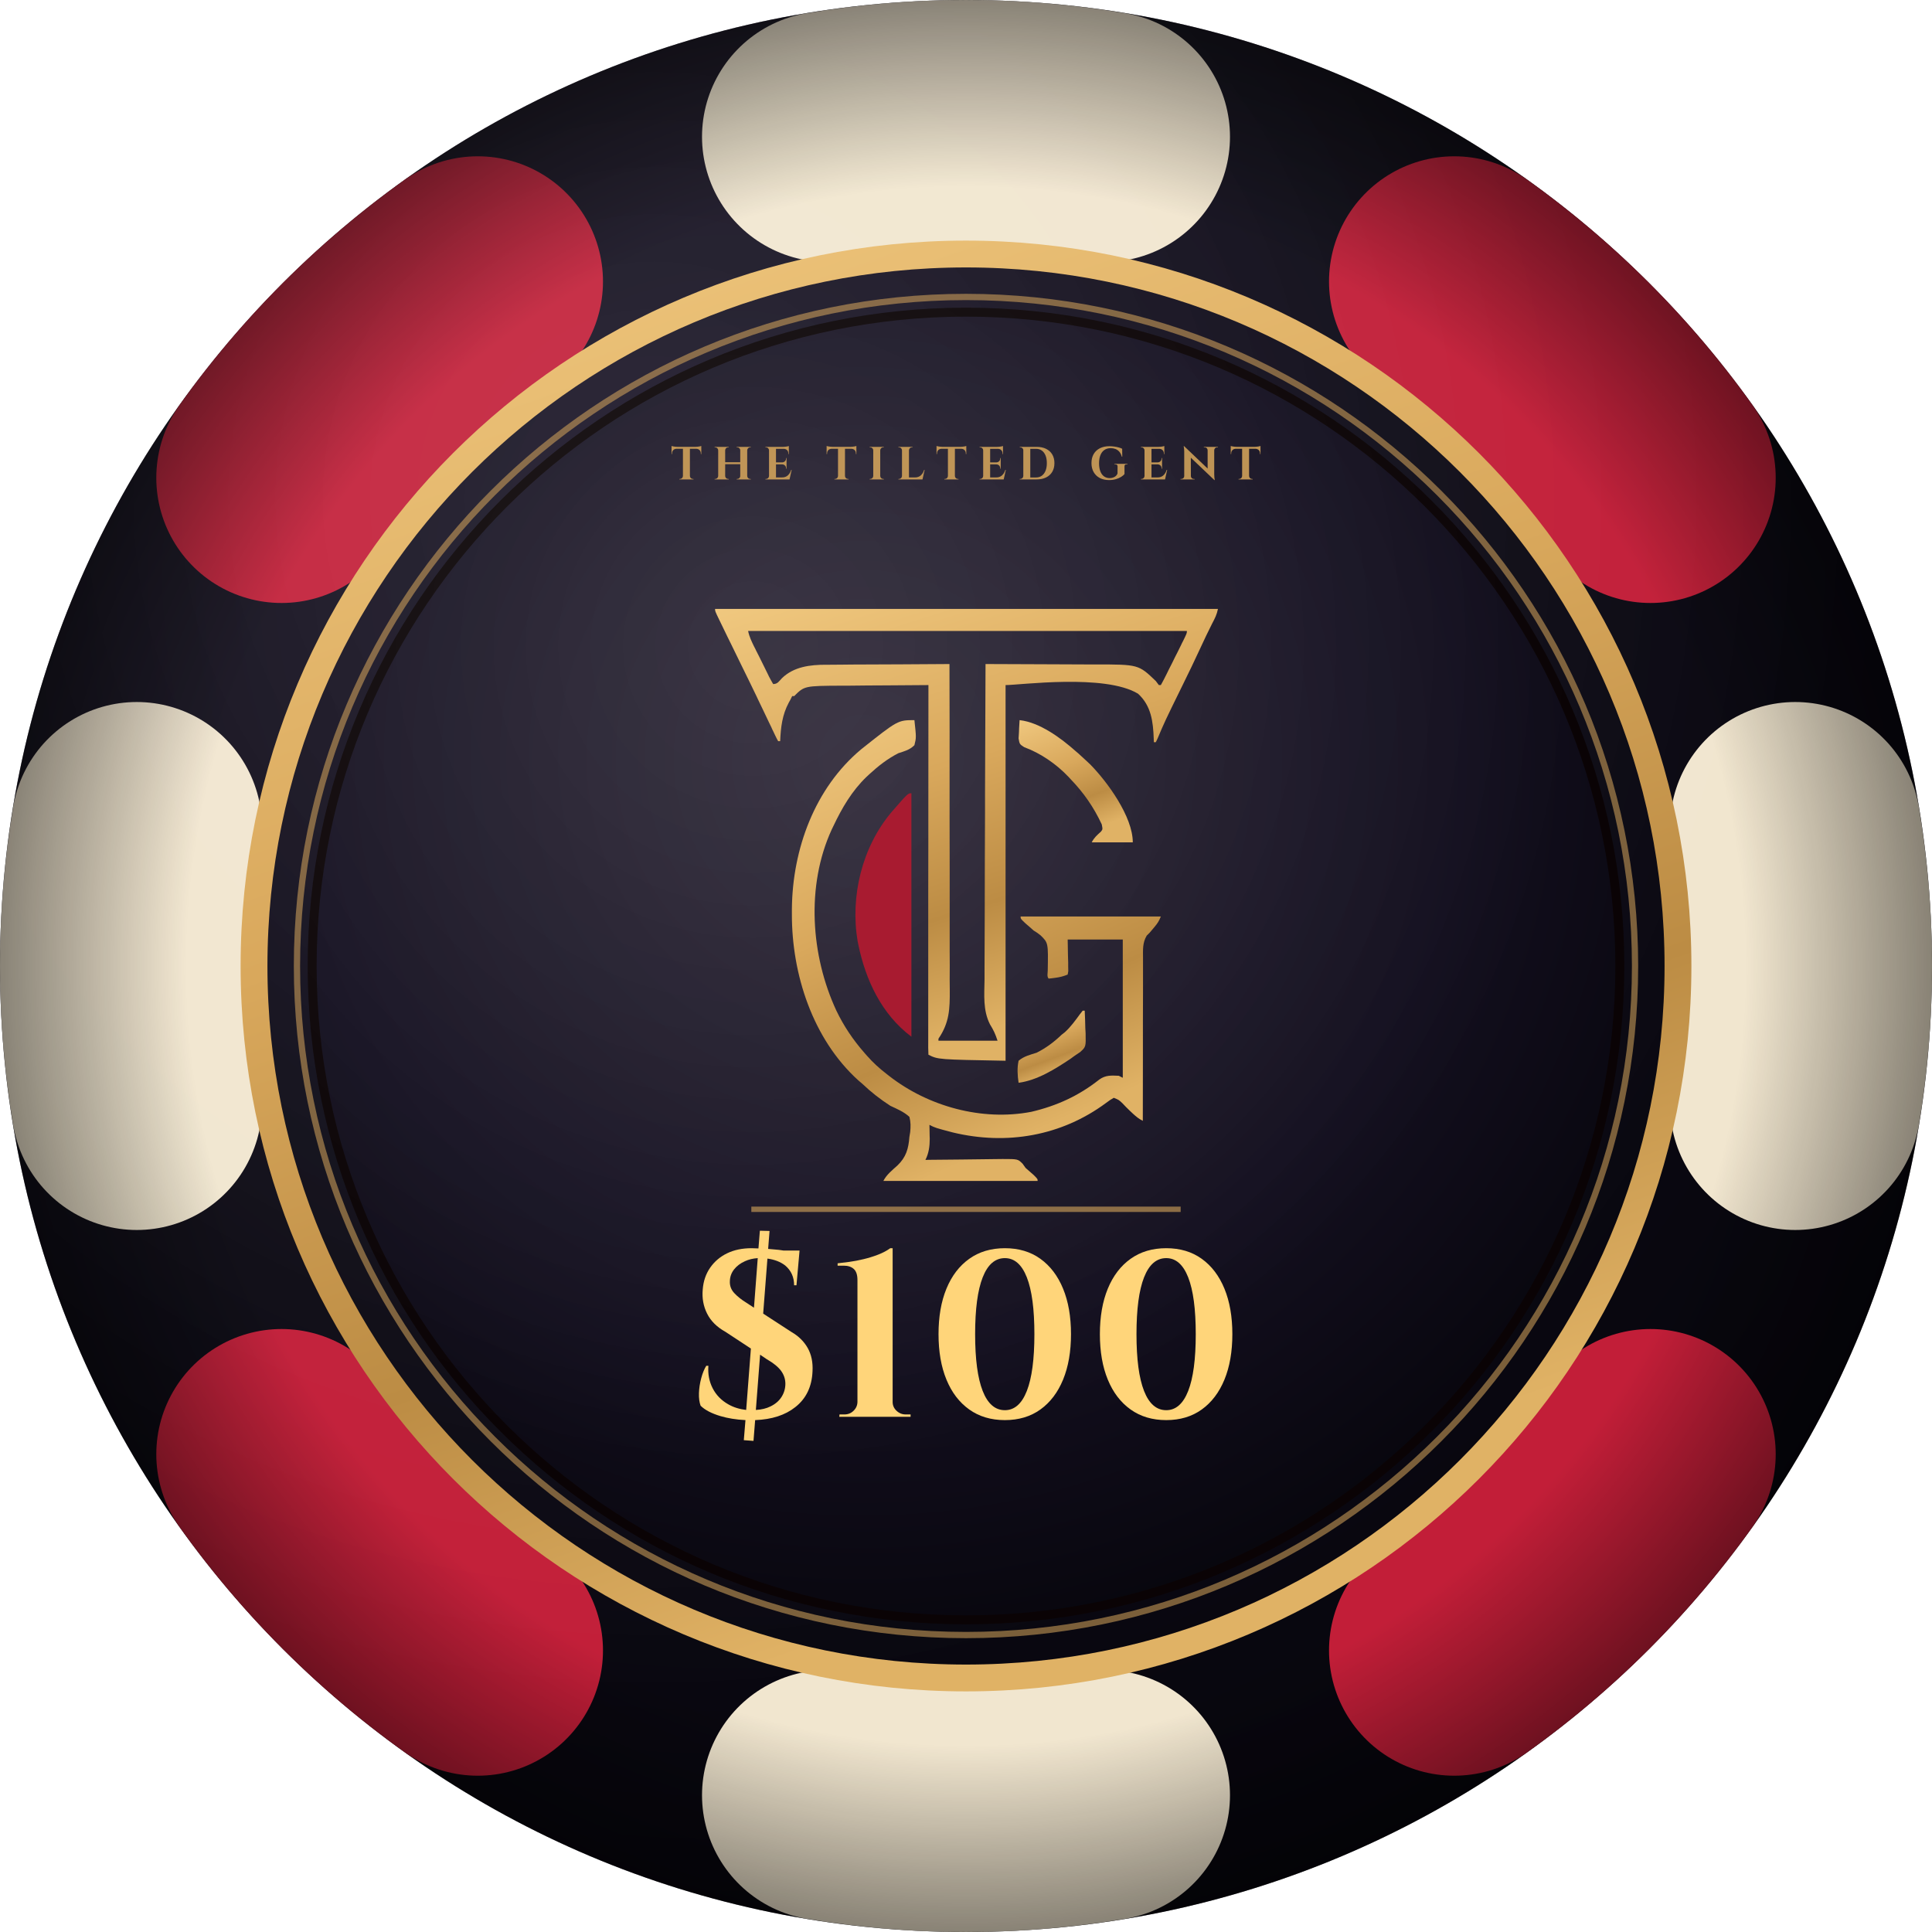
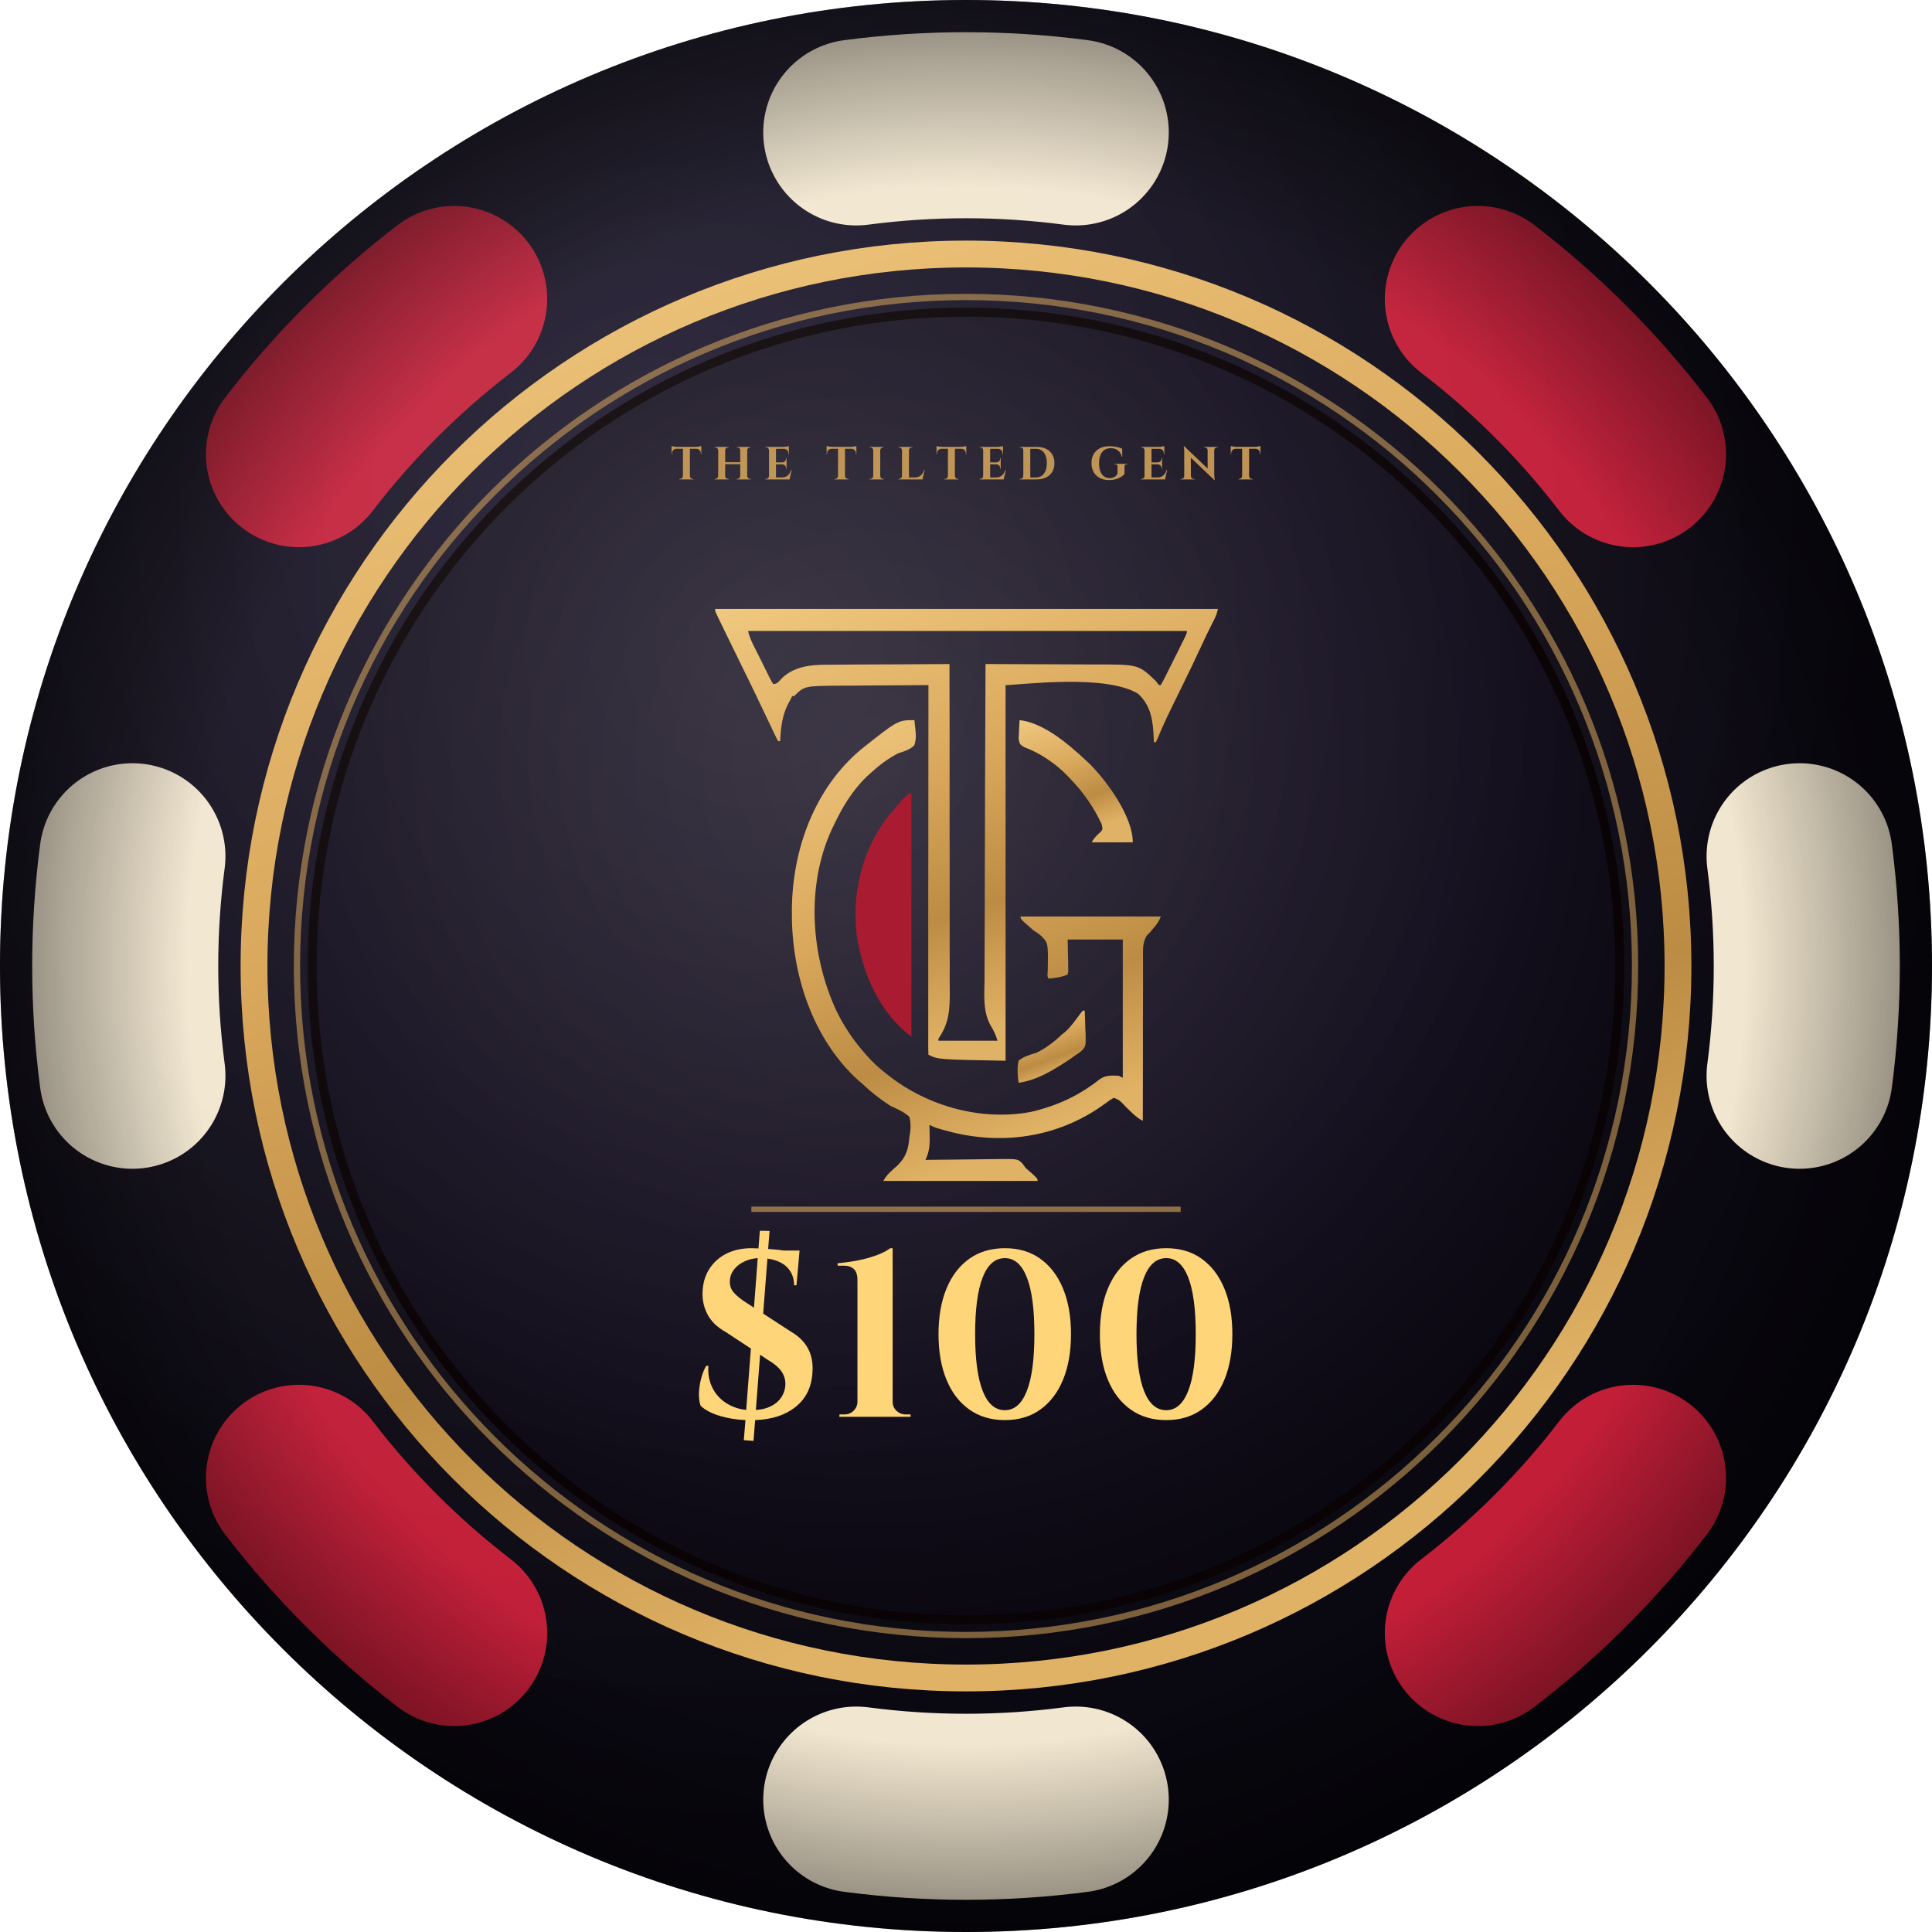
<svg xmlns="http://www.w3.org/2000/svg" viewBox="0 0 1080 1080" width="1080" height="1080" role="img" aria-label="The Tilted Gent $100 chip">
  <defs>
    <linearGradient id="gold" x1="0" y1="0" x2="0.35" y2="1">
      <stop offset="0" stop-color="#F0C87F" />
      <stop offset="0.45" stop-color="#D9A85C" />
      <stop offset="0.75" stop-color="#BC8C44" />
      <stop offset="1" stop-color="#E0B265" />
    </linearGradient>
    <radialGradient id="body" cx="38%" cy="30%" r="78%">
-       <stop offset="0" stop-color="#1A1428" />
-       <stop offset="0.55" stop-color="#0B0913" />
+       <stop offset="0" stop-color="#1E1830" />
+       <stop offset="0.55" stop-color="#0E0B16" />
      <stop offset="1" stop-color="#06050B" />
    </radialGradient>
    <radialGradient id="disc" cx="42%" cy="34%" r="72%">
      <stop offset="0" stop-color="#2A2434" />
-       <stop offset="0.62" stop-color="#141020" />
-       <stop offset="1" stop-color="#06050B" />
+       <stop offset="0.62" stop-color="#161120" />
+       <stop offset="1" stop-color="#08060E" />
    </radialGradient>
    <radialGradient id="sheen" cx="34%" cy="26%" r="62%">
      <stop offset="0" stop-color="#FFFFFF" stop-opacity="0.10" />
      <stop offset="1" stop-color="#FFFFFF" stop-opacity="0" />
    </radialGradient>
    <radialGradient id="vig" cx="50%" cy="50%" r="50%">
      <stop offset="0.80" stop-color="#000000" stop-opacity="0" />
      <stop offset="1" stop-color="#000000" stop-opacity="0.45" />
    </radialGradient>
    <clipPath id="chipClip">
      <circle cx="540" cy="540" r="540" />
    </clipPath>
  </defs>
  <g clip-path="url(#chipClip)">
    <circle cx="540" cy="540" r="540" fill="url(#body)" />
-     <path d="M 462.43 76.45 A 470 470 0 0 1 617.57 76.45" fill="none" stroke-width="140" stroke-linecap="round" stroke="#F1E6CF" />
-     <path d="M 812.93 157.37 A 470 470 0 0 1 922.63 267.07" fill="none" stroke-width="140" stroke-linecap="round" stroke="#C21E38" />
-     <path d="M 1003.55 462.43 A 470 470 0 0 1 1003.55 617.57" fill="none" stroke-width="140" stroke-linecap="round" stroke="#F1E6CF" />
-     <path d="M 922.63 812.93 A 470 470 0 0 1 812.93 922.63" fill="none" stroke-width="140" stroke-linecap="round" stroke="#C21E38" />
-     <path d="M 617.57 1003.55 A 470 470 0 0 1 462.43 1003.55" fill="none" stroke-width="140" stroke-linecap="round" stroke="#F1E6CF" />
-     <path d="M 267.07 922.63 A 470 470 0 0 1 157.37 812.93" fill="none" stroke-width="140" stroke-linecap="round" stroke="#C21E38" />
-     <path d="M 76.45 617.57 A 470 470 0 0 1 76.45 462.43" fill="none" stroke-width="140" stroke-linecap="round" stroke="#F1E6CF" />
-     <path d="M 157.37 267.07 A 470 470 0 0 1 267.07 157.37" fill="none" stroke-width="140" stroke-linecap="round" stroke="#C21E38" />
+     <path d="M 478.65 74.02 A 470 470 0 0 1 601.35 74.02" fill="none" stroke-width="104" stroke-linecap="round" stroke="#F1E6CF" />
+     <path d="M 826.12 167.12 A 470 470 0 0 1 912.88 253.88" fill="none" stroke-width="104" stroke-linecap="round" stroke="#C21E38" />
+     <path d="M 1005.98 478.65 A 470 470 0 0 1 1005.98 601.35" fill="none" stroke-width="104" stroke-linecap="round" stroke="#F1E6CF" />
+     <path d="M 912.88 826.12 A 470 470 0 0 1 826.12 912.88" fill="none" stroke-width="104" stroke-linecap="round" stroke="#C21E38" />
+     <path d="M 601.35 1005.98 A 470 470 0 0 1 478.65 1005.98" fill="none" stroke-width="104" stroke-linecap="round" stroke="#F1E6CF" />
+     <path d="M 253.88 912.88 A 470 470 0 0 1 167.12 826.12" fill="none" stroke-width="104" stroke-linecap="round" stroke="#C21E38" />
+     <path d="M 74.02 601.35 A 470 470 0 0 1 74.02 478.65" fill="none" stroke-width="104" stroke-linecap="round" stroke="#F1E6CF" />
+     <path d="M 167.12 253.88 A 470 470 0 0 1 253.88 167.12" fill="none" stroke-width="104" stroke-linecap="round" stroke="#C21E38" />
    <circle cx="540" cy="540" r="540" fill="url(#sheen)" />
    <circle cx="540" cy="540" r="398" fill="none" stroke="url(#gold)" stroke-width="15" />
    <circle cx="540" cy="540" r="374" fill="none" stroke="#D9A85C" stroke-width="3.5" opacity="0.55" />
    <circle cx="540" cy="540" r="368" fill="#0A0305" />
    <circle cx="540" cy="540" r="363" fill="url(#disc)" />
    <circle cx="540" cy="540" r="368" fill="url(#sheen)" />
    <g fill="#D9A85C" opacity="0.85">
      <path transform="translate(375.03 268.00) scale(0.026 -0.026)" d="M654 719V544L644 545V556Q644 603 616.5 630.5Q589 658 542 659H409V73Q410 47 428.5 28.5Q447 10 473 10H486V0H182V10H195Q221 10 239.5 28.5Q258 47 259 73V659H125Q79 658 51.5 630.5Q24 603 24 556V545L14 544V719Q24 715 44.5 711.0Q65 707 90.0 704.0Q115 701 136 701H532Q554 701 578.5 704.0Q603 707 624.0 711.0Q645 715 654 719Z" />
      <path transform="translate(398.38 268.00) scale(0.026 -0.026)" d="M119 73V627Q118 653 99.5 671.5Q81 690 55 690H42V700H346V690H333Q307 690 288.5 671.5Q270 653 269 627V370H593V627Q593 653 574.0 671.5Q555 690 529 690H516V700H820V690H807Q781 690 762.5 671.5Q744 653 743 627V73Q744 47 762.5 28.5Q781 10 807 10H820V0H516V10H529Q555 10 574.0 28.5Q593 47 593 73V327H269V73Q270 47 288.5 28.5Q307 10 333 10H346V0H42V10H55Q81 10 99.5 28.5Q118 47 119 73Z" />
      <path transform="translate(426.79 268.00) scale(0.026 -0.026)" d="M606 205 560 0H42V10H55Q81 10 99.5 28.5Q118 47 119 73V627Q118 653 99.5 671.5Q81 690 55 690H42V700H423Q445 700 469.5 703.0Q494 706 515.0 710.0Q536 714 545 718V543H535V555Q535 601 508 629Q484 653 447 657H269V366H401Q438 367 462.0 391.5Q486 416 486 453V460H496V230H486V238Q486 275 462.0 299.0Q438 323 401 324H269V43H400Q450 43 488.0 62.5Q526 82 553.0 118.5Q580 155 596 205Z" />
      <path transform="translate(461.72 268.00) scale(0.026 -0.026)" d="M654 719V544L644 545V556Q644 603 616.5 630.5Q589 658 542 659H409V73Q410 47 428.5 28.5Q447 10 473 10H486V0H182V10H195Q221 10 239.5 28.5Q258 47 259 73V659H125Q79 658 51.5 630.5Q24 603 24 556V545L14 544V719Q24 715 44.5 711.0Q65 707 90.0 704.0Q115 701 136 701H532Q554 701 578.5 704.0Q603 707 624.0 711.0Q645 715 654 719Z" />
      <path transform="translate(485.06 268.00) scale(0.026 -0.026)" d="M119 73V627Q118 653 99.5 671.5Q81 690 55 690H42V700H346V690H333Q307 690 288.5 671.5Q270 653 269 627V73Q270 47 288.5 28.5Q307 10 333 10H346V0H42V10H55Q81 10 99.5 28.5Q118 47 119 73Z" />
      <path transform="translate(501.12 268.00) scale(0.026 -0.026)" d="M606 205 560 0H42V10H55Q81 10 99.5 28.5Q118 47 119 73V627Q118 653 99.5 671.5Q81 690 55 690H42V700H346V690H333Q307 690 288.5 671.5Q270 653 269 627V43H400Q450 43 488.0 62.5Q526 82 553.0 118.5Q580 155 596 205Z" />
      <path transform="translate(523.16 268.00) scale(0.026 -0.026)" d="M654 719V544L644 545V556Q644 603 616.5 630.5Q589 658 542 659H409V73Q410 47 428.5 28.5Q447 10 473 10H486V0H182V10H195Q221 10 239.5 28.5Q258 47 259 73V659H125Q79 658 51.5 630.5Q24 603 24 556V545L14 544V719Q24 715 44.5 711.0Q65 707 90.0 704.0Q115 701 136 701H532Q554 701 578.5 704.0Q603 707 624.0 711.0Q645 715 654 719Z" />
      <path transform="translate(546.51 268.00) scale(0.026 -0.026)" d="M606 205 560 0H42V10H55Q81 10 99.5 28.5Q118 47 119 73V627Q118 653 99.5 671.5Q81 690 55 690H42V700H423Q445 700 469.5 703.0Q494 706 515.0 710.0Q536 714 545 718V543H535V555Q535 601 508 629Q484 653 447 657H269V366H401Q438 367 462.0 391.5Q486 416 486 453V460H496V230H486V238Q486 275 462.0 299.0Q438 323 401 324H269V43H400Q450 43 488.0 62.5Q526 82 553.0 118.5Q580 155 596 205Z" />
      <path transform="translate(568.94 268.00) scale(0.026 -0.026)" d="M405 700Q523 700 609.0 657.5Q695 615 741.5 536.5Q788 458 788.0 350.0Q788 242 741.5 163.5Q695 85 609.0 42.5Q523 0 405 0H42V10H55Q81 10 99.5 28.5Q118 47 119 73V627Q119 653 100.0 671.5Q81 690 55 690H43L42 700ZM269 658V42H393Q465 42 517.0 79.5Q569 117 597.0 186.0Q625 255 625.0 350.0Q625 445 597.0 514.0Q569 583 517.0 620.5Q465 658 393 658Z" />
      <path transform="translate(608.97 268.00) scale(0.026 -0.026)" d="M755 280V115Q731 85 683.5 55.0Q636 25 570.0 5.5Q504 -14 423 -14Q309 -14 224.0 30.5Q139 75 92.0 157.0Q45 239 45.0 351.0Q45 463 91.5 544.0Q138 625 224.5 669.5Q311 714 429 714Q484 714 536.0 706.5Q588 699 632.0 687.0Q676 675 705 659L707 488H698Q679 556 643.0 596.5Q607 637 559.5 654.5Q512 672 459 672Q378 672 321.5 632.5Q265 593 236.5 520.0Q208 447 208 345Q208 249 234.5 177.5Q261 106 312.0 67.5Q363 29 436 28Q473 28 507.5 39.5Q542 51 568.0 73.0Q594 95 605 127L606 280Q606 325 555 325H539V335H820V325H805Q775 325 763 310Q754 299 755 280Z" />
      <path transform="translate(636.70 268.00) scale(0.026 -0.026)" d="M606 205 560 0H42V10H55Q81 10 99.5 28.5Q118 47 119 73V627Q118 653 99.5 671.5Q81 690 55 690H42V700H423Q445 700 469.5 703.0Q494 706 515.0 710.0Q536 714 545 718V543H535V555Q535 601 508 629Q484 653 447 657H269V366H401Q438 367 462.0 391.5Q486 416 486 453V460H496V230H486V238Q486 275 462.0 299.0Q438 323 401 324H269V43H400Q450 43 488.0 62.5Q526 82 553.0 118.5Q580 155 596 205Z" />
      <path transform="translate(659.13 268.00) scale(0.026 -0.026)" d="M108 715 613 234V629Q612 655 594.5 672.5Q577 690 551 690H532V700H835V690H817Q792 690 774.0 672.5Q756 655 755 629V114Q755 77 758.0 47.5Q761 18 764 2L767 -14H758L252 467L253 71Q253 46 271.0 28.0Q289 10 314 10H333V0H30V10H49Q74 10 92.0 28.0Q110 46 110 71V590Q110 646 104 681L98 715Z" />
      <path transform="translate(687.62 268.00) scale(0.026 -0.026)" d="M654 719V544L644 545V556Q644 603 616.5 630.5Q589 658 542 659H409V73Q410 47 428.5 28.5Q447 10 473 10H486V0H182V10H195Q221 10 239.5 28.5Q258 47 259 73V659H125Q79 658 51.5 630.5Q24 603 24 556V545L14 544V719Q24 715 44.5 711.0Q65 707 90.0 704.0Q115 701 136 701H532Q554 701 578.5 704.0Q603 707 624.0 711.0Q645 715 654 719Z" />
    </g>
    <g transform="translate(540 500) scale(0.56) translate(-685.5 -688.0)">
      <path d="M0 0 C0 80.2 0 160.4 0 243 C-29.6 220.8 -45.7 186.6 -53 151 C-53.1 150.4 -53.1 150.4 -53.7 147.6 C-61.2 102.9 -49.3 53.8 -20 19 C-3.5 0 -3.5 0 0 0 Z " transform="translate(631,587)" fill="#A81B30" />
      <path d="M0 0 C165.7 0 331.3 0 502 0 C500.9 5.6 498.9 9.5 496.2 14.6 C492 22.9 488 31.3 484.1 39.8 C478.6 51.8 472.8 63.7 467 75.5 C448.8 112.6 448.8 112.6 441.8 129.2 C441.2 130.5 440.6 131.7 440 133 C439.3 133 438.7 133 438 133 C438 131.9 437.9 130.8 437.9 129.6 C437.3 112.5 435.4 96.6 422.2 84.6 C389 64.5 303.7 76.1 290 76 C290 199.8 290 323.5 290 451 C222.6 449.8 222.6 449.8 213 445 C212.8 440.3 212.7 435.6 212.8 430.9 C212.8 429.4 212.8 427.9 212.8 426.3 C212.8 421.2 212.8 416.1 212.8 411 C212.8 407.4 212.8 403.7 212.8 400.1 C212.8 392.3 212.8 384.4 212.8 376.6 C212.8 365.2 212.8 353.9 212.8 342.5 C212.8 324.1 212.8 305.7 212.8 287.3 C212.9 269.4 212.9 251.5 212.9 233.6 C212.9 232.5 212.9 231.4 212.9 230.3 C212.9 224.7 212.9 219.2 212.9 213.7 C212.9 167.8 213 121.9 213 76 C199.1 76.1 185.3 76.2 171.4 76.3 C165 76.3 158.6 76.4 152.1 76.4 C145.9 76.5 139.7 76.5 133.5 76.6 C131.1 76.6 128.7 76.6 126.4 76.6 C89.2 76.8 89.2 76.8 79 87 C78.3 87 77.7 87 77 87 C76.7 87.7 76.7 87.7 75 91 C74.5 91.8 74.1 92.7 73.6 93.5 C67 105.8 65.6 118.2 65 132 C64.3 132 63.7 132 63 132 C61.6 129.5 61.6 129.5 59.9 126 C59.3 124.7 58.7 123.5 58.1 122.2 C57.4 120.8 56.7 119.4 56.1 117.9 C55.4 116.5 54.7 115.1 54 113.6 C52 109.4 50 105.2 48 101 C46.3 97.5 44.6 93.9 42.9 90.4 C42.5 89.5 42.1 88.6 41.7 87.8 C36.6 77.1 31.4 66.6 26.2 56 C22.9 49.2 19.6 42.5 16.3 35.7 C15.1 33.1 13.8 30.5 12.5 28 C10.4 23.6 8.3 19.2 6.1 14.8 C5.5 13.5 4.9 12.2 4.2 10.9 C0 2.2 0 2.2 0 0 Z M33 22 C34.2 27.9 36.6 32.7 39.2 38 C39.8 39 40.3 40.1 40.8 41.2 C41.9 43.4 43.1 45.7 44.2 47.9 C45.9 51.3 47.6 54.7 49.3 58.2 C50.3 60.3 51.4 62.5 52.5 64.7 C53 65.7 53.5 66.7 54 67.8 C55.3 70.3 56.6 72.6 58 75 C62.5 75 63.9 72.1 66.8 69.1 C78.7 57.6 95 55.7 110.7 55.7 C111.4 55.7 111.4 55.7 114.8 55.7 C119.2 55.6 123.6 55.6 127.9 55.6 C131 55.6 134.1 55.5 137.1 55.5 C145.1 55.5 153.2 55.4 161.2 55.4 C169.4 55.4 177.6 55.3 185.8 55.3 C201.9 55.2 217.9 55.1 234 55 C234.1 99.9 234.2 144.8 234.1 189.7 C234.1 195 234.1 200.3 234.1 205.6 C234.1 206.7 234.1 207.7 234.1 208.8 C234.1 225.9 234.1 243 234.2 260.1 C234.2 277.6 234.2 295.2 234.2 312.7 C234.2 322.6 234.2 332.4 234.2 342.2 C234.3 351.5 234.3 360.8 234.2 370.1 C234.2 373.5 234.2 376.9 234.3 380.3 C234.4 399.3 234 412.9 223 429 C223 429.7 223 430.3 223 431 C242.5 431 261.9 431 282 431 C279.7 424.1 278 420.4 274.4 414.6 C267.3 400.5 268.8 385.3 269 369.9 C269 366.5 269 363 269 359.6 C269 350.3 269 341 269.1 331.7 C269.1 322 269.1 312.2 269.2 302.5 C269.2 286.2 269.2 269.9 269.3 253.5 C269.4 236.7 269.5 219.9 269.5 203.1 C269.5 202.1 269.5 201 269.5 200 C269.5 194.8 269.5 189.6 269.5 184.4 C269.6 141.2 269.8 98.1 270 55 C287.5 55 304.9 55.1 322.4 55.2 C330.5 55.2 338.6 55.3 346.7 55.3 C354.5 55.3 362.4 55.3 370.2 55.4 C373.2 55.4 376.1 55.4 379.1 55.4 C422.7 55.4 422.7 55.4 440 72 C441 73.3 442 74.6 443 76 C443.7 76 444.3 76 445 76 C447.1 72.3 449 68.5 450.9 64.7 C451.5 63.5 452 62.4 452.6 61.2 C453.8 58.8 455.1 56.3 456.3 53.9 C458.1 50.1 460 46.4 461.9 42.7 C463 40.3 464.2 37.9 465.4 35.6 C465.9 34.4 466.5 33.3 467.1 32.2 C471 24.2 471 24.2 471 22 C326.5 22 181.9 22 33 22 Z " transform="translate(435,403)" fill="url(#gold)" />
      <path d="M0 0 C20.1 2.2 41.4 18 56 31 C56.8 31.7 57.7 32.5 58.6 33.2 C61.1 35.5 63.5 37.7 66 40 C66.7 40.7 66.7 40.7 70.3 44 C87.5 61.4 113 96.3 113 122 C99.5 122 85.9 122 72 122 C74.4 117.3 77.3 114.8 81.2 111.3 C83 109 83 109 82 104 C74 86.9 64 72.5 51 59 C50.2 58.1 49.4 57.3 48.6 56.4 C36.6 43.8 21 33 4.6 27 C0 24 0 24 -1 18.3 C-0.9 16.1 -0.8 13.9 -0.6 11.7 C-0.6 10.6 -0.5 9.4 -0.5 8.3 C-0.4 5.5 -0.2 2.8 0 0 Z " transform="translate(739,514)" fill="url(#gold)" />
      <path d="M0 0 C1.9 17.4 1.9 17.4 0 25 C-4.6 29.7 -9.9 31 -16 33 C-26.9 38.6 -36 45.7 -45 54 C-45.9 54.8 -46.8 55.7 -47.7 56.5 C-62.4 70.6 -72.4 87.8 -81 106 C-81.5 107.1 -82 108.2 -82.6 109.3 C-108.3 165.4 -103.5 234.9 -77.9 290 C-70.5 305.4 -61.3 319.1 -50 332 C-49 333.1 -48.1 334.2 -47.1 335.3 C-41.2 342 -35 347.6 -28 353 C-27.1 353.7 -26.2 354.5 -25.2 355.2 C13.9 385.7 67.5 400.4 116.6 391 C141.9 385.1 164.1 375 184.5 358.8 C190.9 354.2 196.5 354.7 204 355 C205.3 355.7 206.6 356.3 208 357 C208 311.5 208 265.9 208 219 C189.9 219 171.7 219 153 219 C153.3 236.4 153.3 236.4 153.5 241.9 C153.5 243.3 153.5 244.7 153.5 246.1 C153.5 247.6 153.5 249.1 153.6 250.6 C153.4 251.7 153.2 252.8 153 254 C148.7 255.7 145.3 256.6 140.8 257.2 C139.5 257.4 138.3 257.5 137 257.7 C136 257.8 135 257.9 134 258 C132.1 256.1 133.1 252.4 133.1 249.9 C133.6 222.3 133.6 222.3 125.9 214.8 C122.4 212.1 122.4 212.1 119 210 C117.5 208.7 116 207.4 114.5 206 C113.3 205 112.2 204 111 203 C106 198.3 106 198.3 106 196 C152.2 196 198.4 196 246 196 C244.2 200.5 242.8 202.7 239.8 206.3 C238.2 208.2 236.6 210.1 235 212 C234 213 232.9 214 231.9 215.1 C227.6 222.4 228.2 229.1 228.2 237.4 C228.2 239.2 228.2 240.9 228.2 242.8 C228.2 248.6 228.2 254.4 228.2 260.2 C228.2 264.2 228.2 268.2 228.2 272.2 C228.1 281.7 228.1 291.2 228.1 300.7 C228.1 311.6 228.1 322.4 228.1 333.2 C228 355.5 228 377.7 228 400 C224 398 221.5 395.9 218.2 392.9 C217.2 391.9 216.1 390.9 215 389.9 C212.5 387.5 210 385 207.6 382.4 C204 379 204 379 199 377 C195.4 379.1 195.4 379.1 191.2 382.2 C146.6 415.2 92 424.5 38.4 411.6 C20.9 407 20.9 407 15 404 C15 405.5 15.1 407.1 15.1 408.7 C15.1 410.7 15.2 412.8 15.2 414.9 C15.2 415.9 15.2 416.9 15.3 417.9 C15.3 425.4 14.4 432.2 11 439 C12.1 439 13.3 439 14.4 438.9 C25.1 438.8 35.9 438.7 46.6 438.6 C52.1 438.5 57.6 438.5 63.1 438.4 C68.4 438.3 73.7 438.3 79 438.2 C82 438.2 85.1 438.2 88.1 438.1 C103.3 438.1 103.3 438.1 108 442.8 C108.5 443.5 108.5 443.5 111 447 C113.7 449.3 116.3 451.7 119 454 C123 458 123 458 123 460 C72.2 460 21.4 460 -31 460 C-27.8 453.7 -22.2 449.3 -17 444.6 C-8.3 436.3 -5.9 427.9 -5 416 C-4.7 414.4 -4.5 412.8 -4.2 411.1 C-3.7 405.6 -3.6 401.4 -5 396 C-10.6 390.9 -17.2 388.2 -24 385 C-34.1 378.5 -43.3 371.3 -52 363 C-53.3 361.9 -54.6 360.8 -56 359.6 C-101.6 318.3 -122.5 253.5 -122.3 193.4 C-122.3 191.7 -122.3 190.1 -122.3 188.3 C-121.7 128.9 -99.6 67.8 -53 29 C-16.5 0 -16.5 0 0 0 Z " transform="translate(634,514)" fill="url(#gold)" />
      <path d="M0 0 C0.7 0 1.3 0 2 0 C2.3 5.8 2.5 11.6 2.6 17.4 C2.7 19.1 2.8 20.7 2.9 22.4 C3.2 36.1 3.2 36.1 -2.5 41.3 C-4.3 42.6 -6.1 43.8 -8 45 C-9.4 46.1 -10.9 47.1 -12.4 48.2 C-27.7 58.4 -45.3 69.5 -64 72 C-65.1 64.3 -65.6 57.6 -64 50 C-58.7 45.5 -52.6 44.1 -46 42 C-36.5 37.2 -28.6 31.3 -21 24 C-20 23.2 -19 22.4 -17.9 21.6 C-12 16.3 -7.3 9.7 -2.6 3.3 C-1.7 2.2 -0.9 1.1 0 0 Z " transform="translate(802,804)" fill="url(#gold)" />
    </g>
    <line x1="420" y1="676" x2="660" y2="676" stroke="#D9A85C" stroke-width="3" opacity="0.6" />
    <g fill="#FFD57A">
      <path transform="translate(385.04 792.00) scale(0.132 -0.132)" d="M266 714Q279 714 295 713L301 788L342 787L336 711Q358 709 381 707Q392 705 402 704H469L468 692Q468 692 468 692L456 557H446Q446 609 408 641Q378 664 333 670L315 437L435 359Q480 333 503.5 291.5Q527 250 524 193Q520 95 451 41Q387 -10 281 -14L274 -102L233 -99L240 -14Q181 -11 134 3Q77 20 50 47Q42 69 43.0 100.0Q44 131 52.5 163.0Q61 195 74 216H83Q79 164 101.0 121.0Q123 78 167 53Q200 34 243 29L263 289L155 360Q101 390 77.5 437.0Q54 484 59 539Q63 592 90.5 631.5Q118 671 162.5 692.5Q207 714 266 714ZM302 263 284 29Q320 31 346 44Q377 59 393.0 84.5Q409 110 409.0 140.0Q409 170 390.5 195.0Q372 220 330 244ZM276 462 292 672Q262 670 238 659Q209 646 192.0 624.5Q175 603 174 576Q172 546 192.5 524.0Q213 502 244 483Z" />
      <path transform="translate(462.69 792.00) scale(0.132 -0.132)" d="M351 0V10H330Q308 10 291.5 25.5Q275 41 275 63V714H265Q243 698 213.0 686.5Q183 675 151.5 667.5Q120 660 91.0 656.0Q62 652 42 650V640H68Q95 640 110.5 626.0Q126 612 126 579V64Q126 42 110.0 26.0Q94 10 71 10H50L49 0Z" />
      <path transform="translate(518.57 792.00) scale(0.132 -0.132)" d="M327 714Q415 714 477.5 669.0Q540 624 573.5 542.5Q607 461 607 350Q607 239 573.5 157.5Q540 76 477.5 31.0Q415 -14 327 -14Q239 -14 176.0 31.0Q113 76 79.5 157.5Q46 239 46 350Q46 461 79.5 542.5Q113 624 176.0 669.0Q239 714 327 714ZM327 672Q265 672 233.0 590.5Q201 509 201 350Q201 191 233.0 109.5Q265 28 327 28Q388 28 420.0 109.5Q452 191 452 350Q452 509 420.0 590.5Q388 672 327 672Z" />
      <path transform="translate(608.77 792.00) scale(0.132 -0.132)" d="M327 714Q415 714 477.5 669.0Q540 624 573.5 542.5Q607 461 607 350Q607 239 573.5 157.5Q540 76 477.5 31.0Q415 -14 327 -14Q239 -14 176.0 31.0Q113 76 79.5 157.5Q46 239 46 350Q46 461 79.5 542.5Q113 624 176.0 669.0Q239 714 327 714ZM327 672Q265 672 233.0 590.5Q201 509 201 350Q201 191 233.0 109.5Q265 28 327 28Q388 28 420.0 109.5Q452 191 452 350Q452 509 420.0 590.5Q388 672 327 672Z" />
    </g>
    <circle cx="540" cy="540" r="540" fill="url(#vig)" />
  </g>
</svg>
